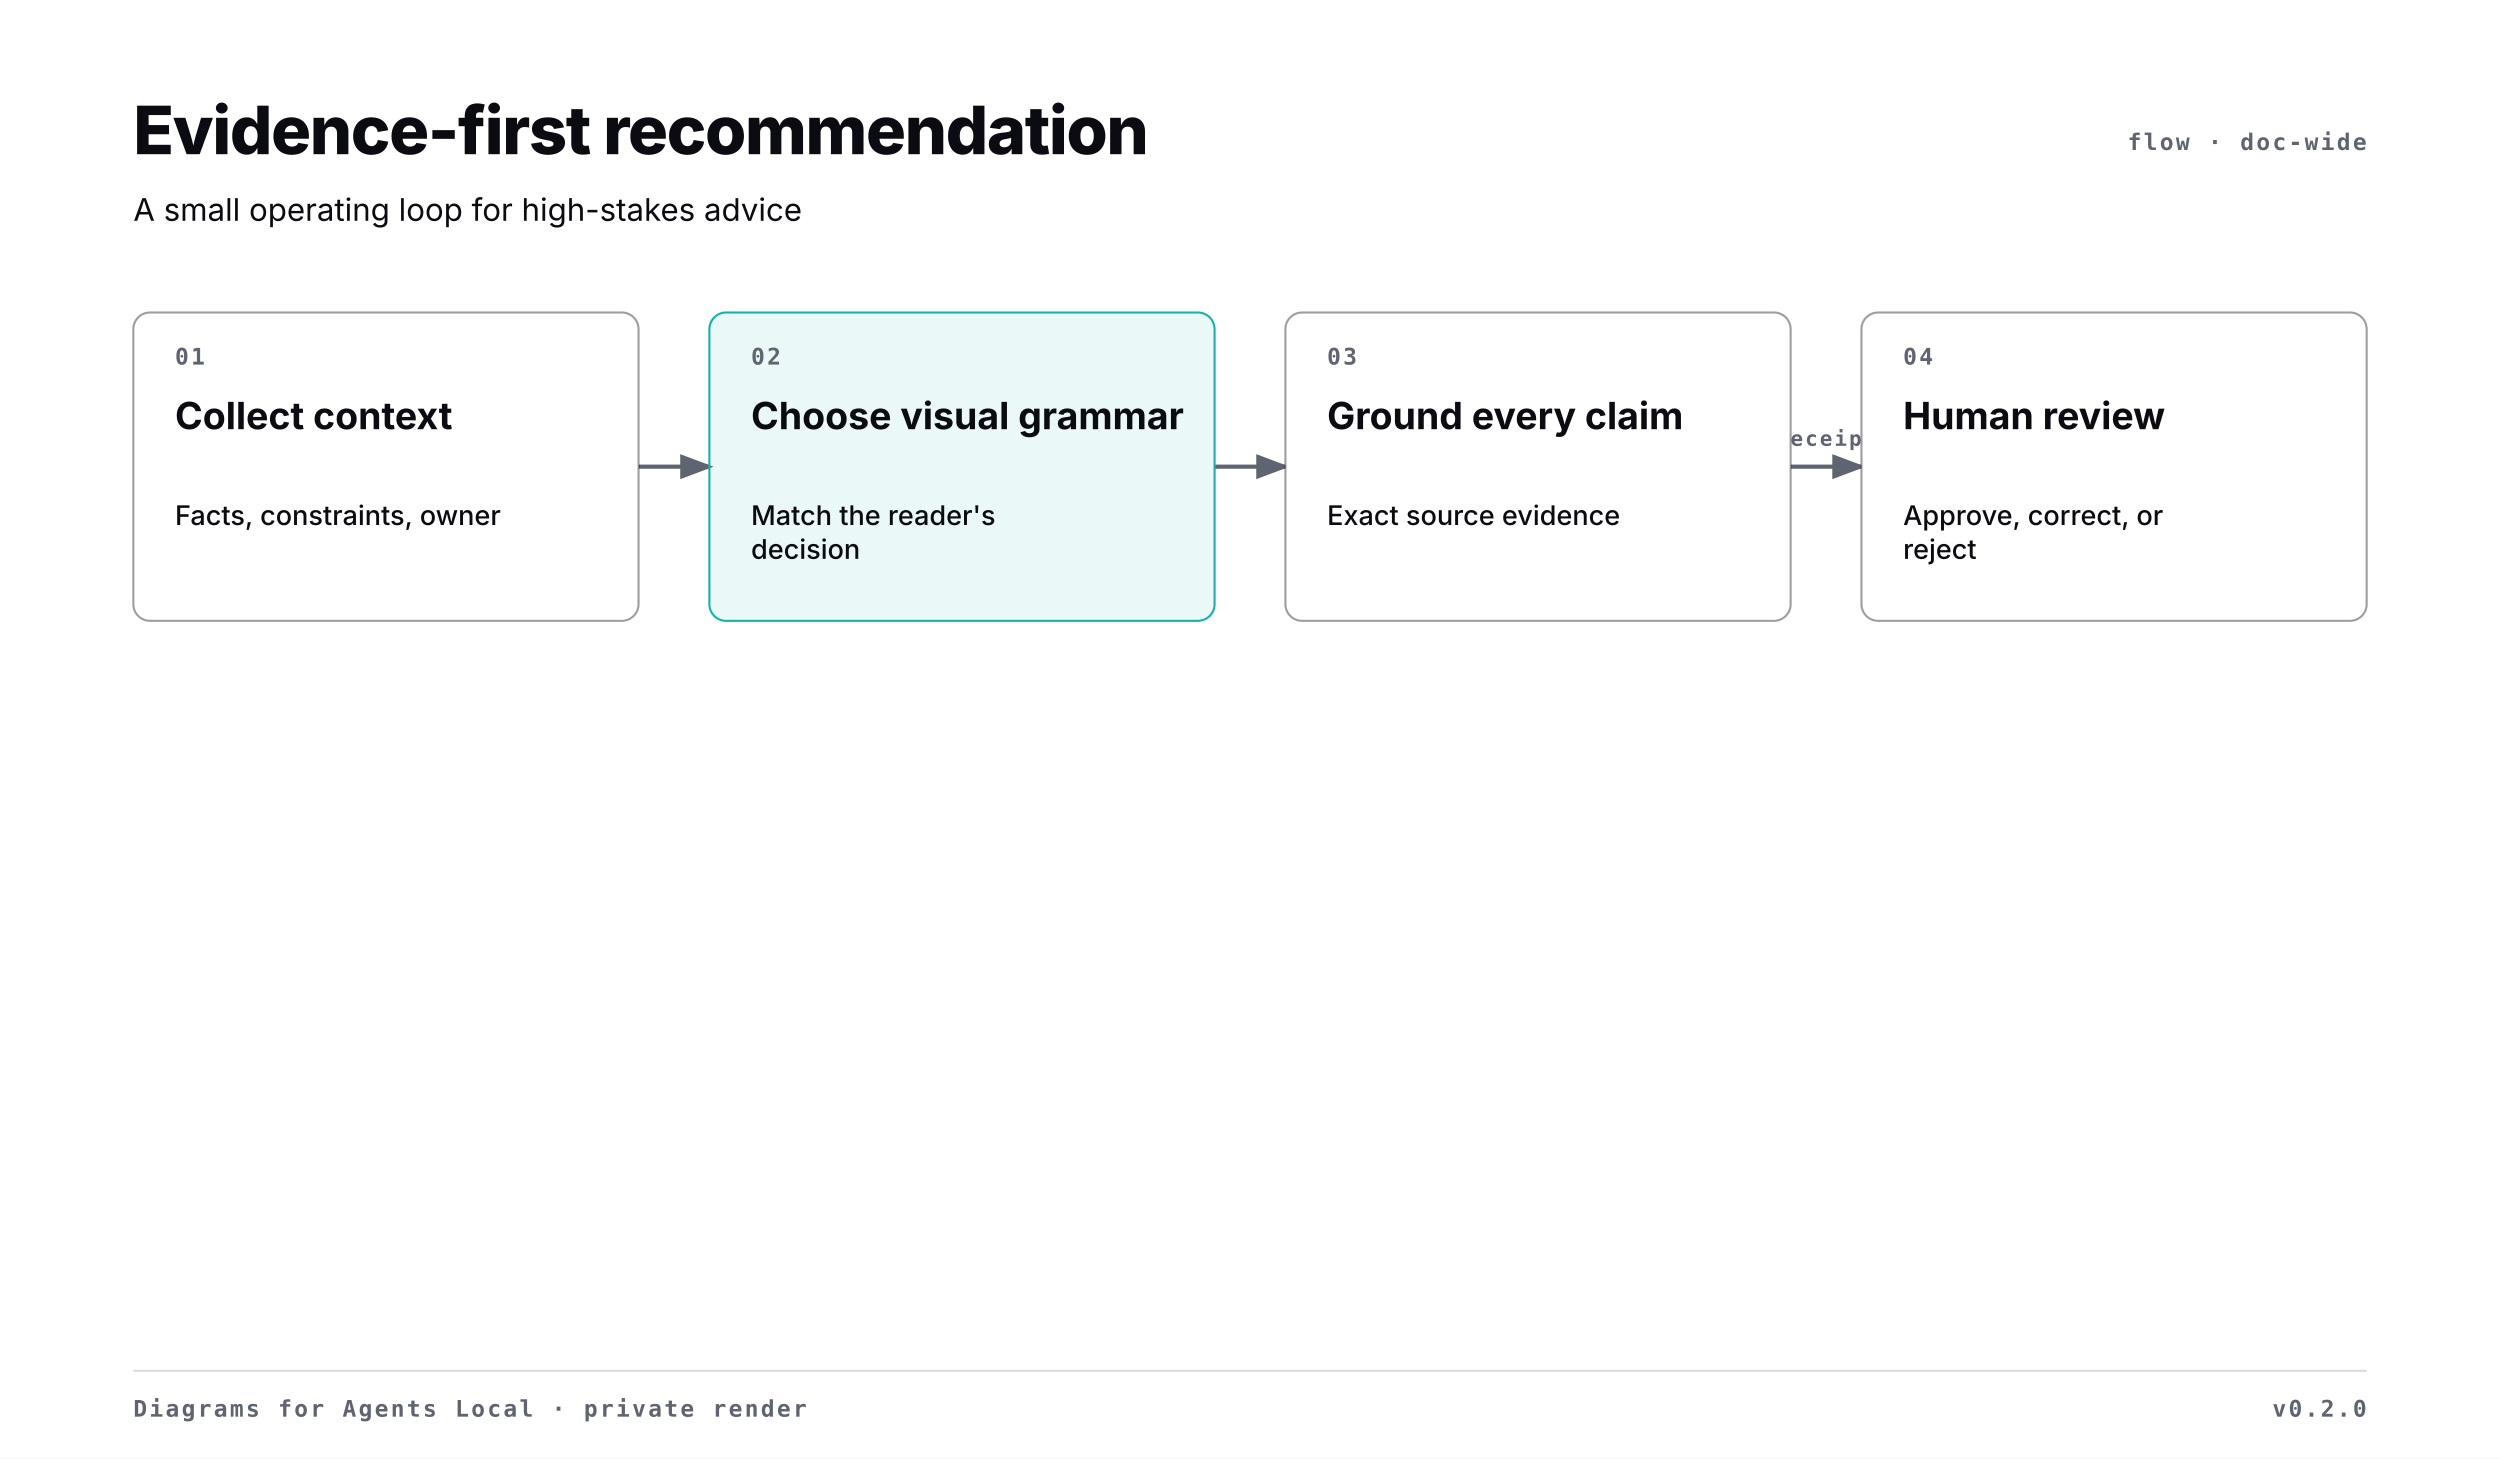
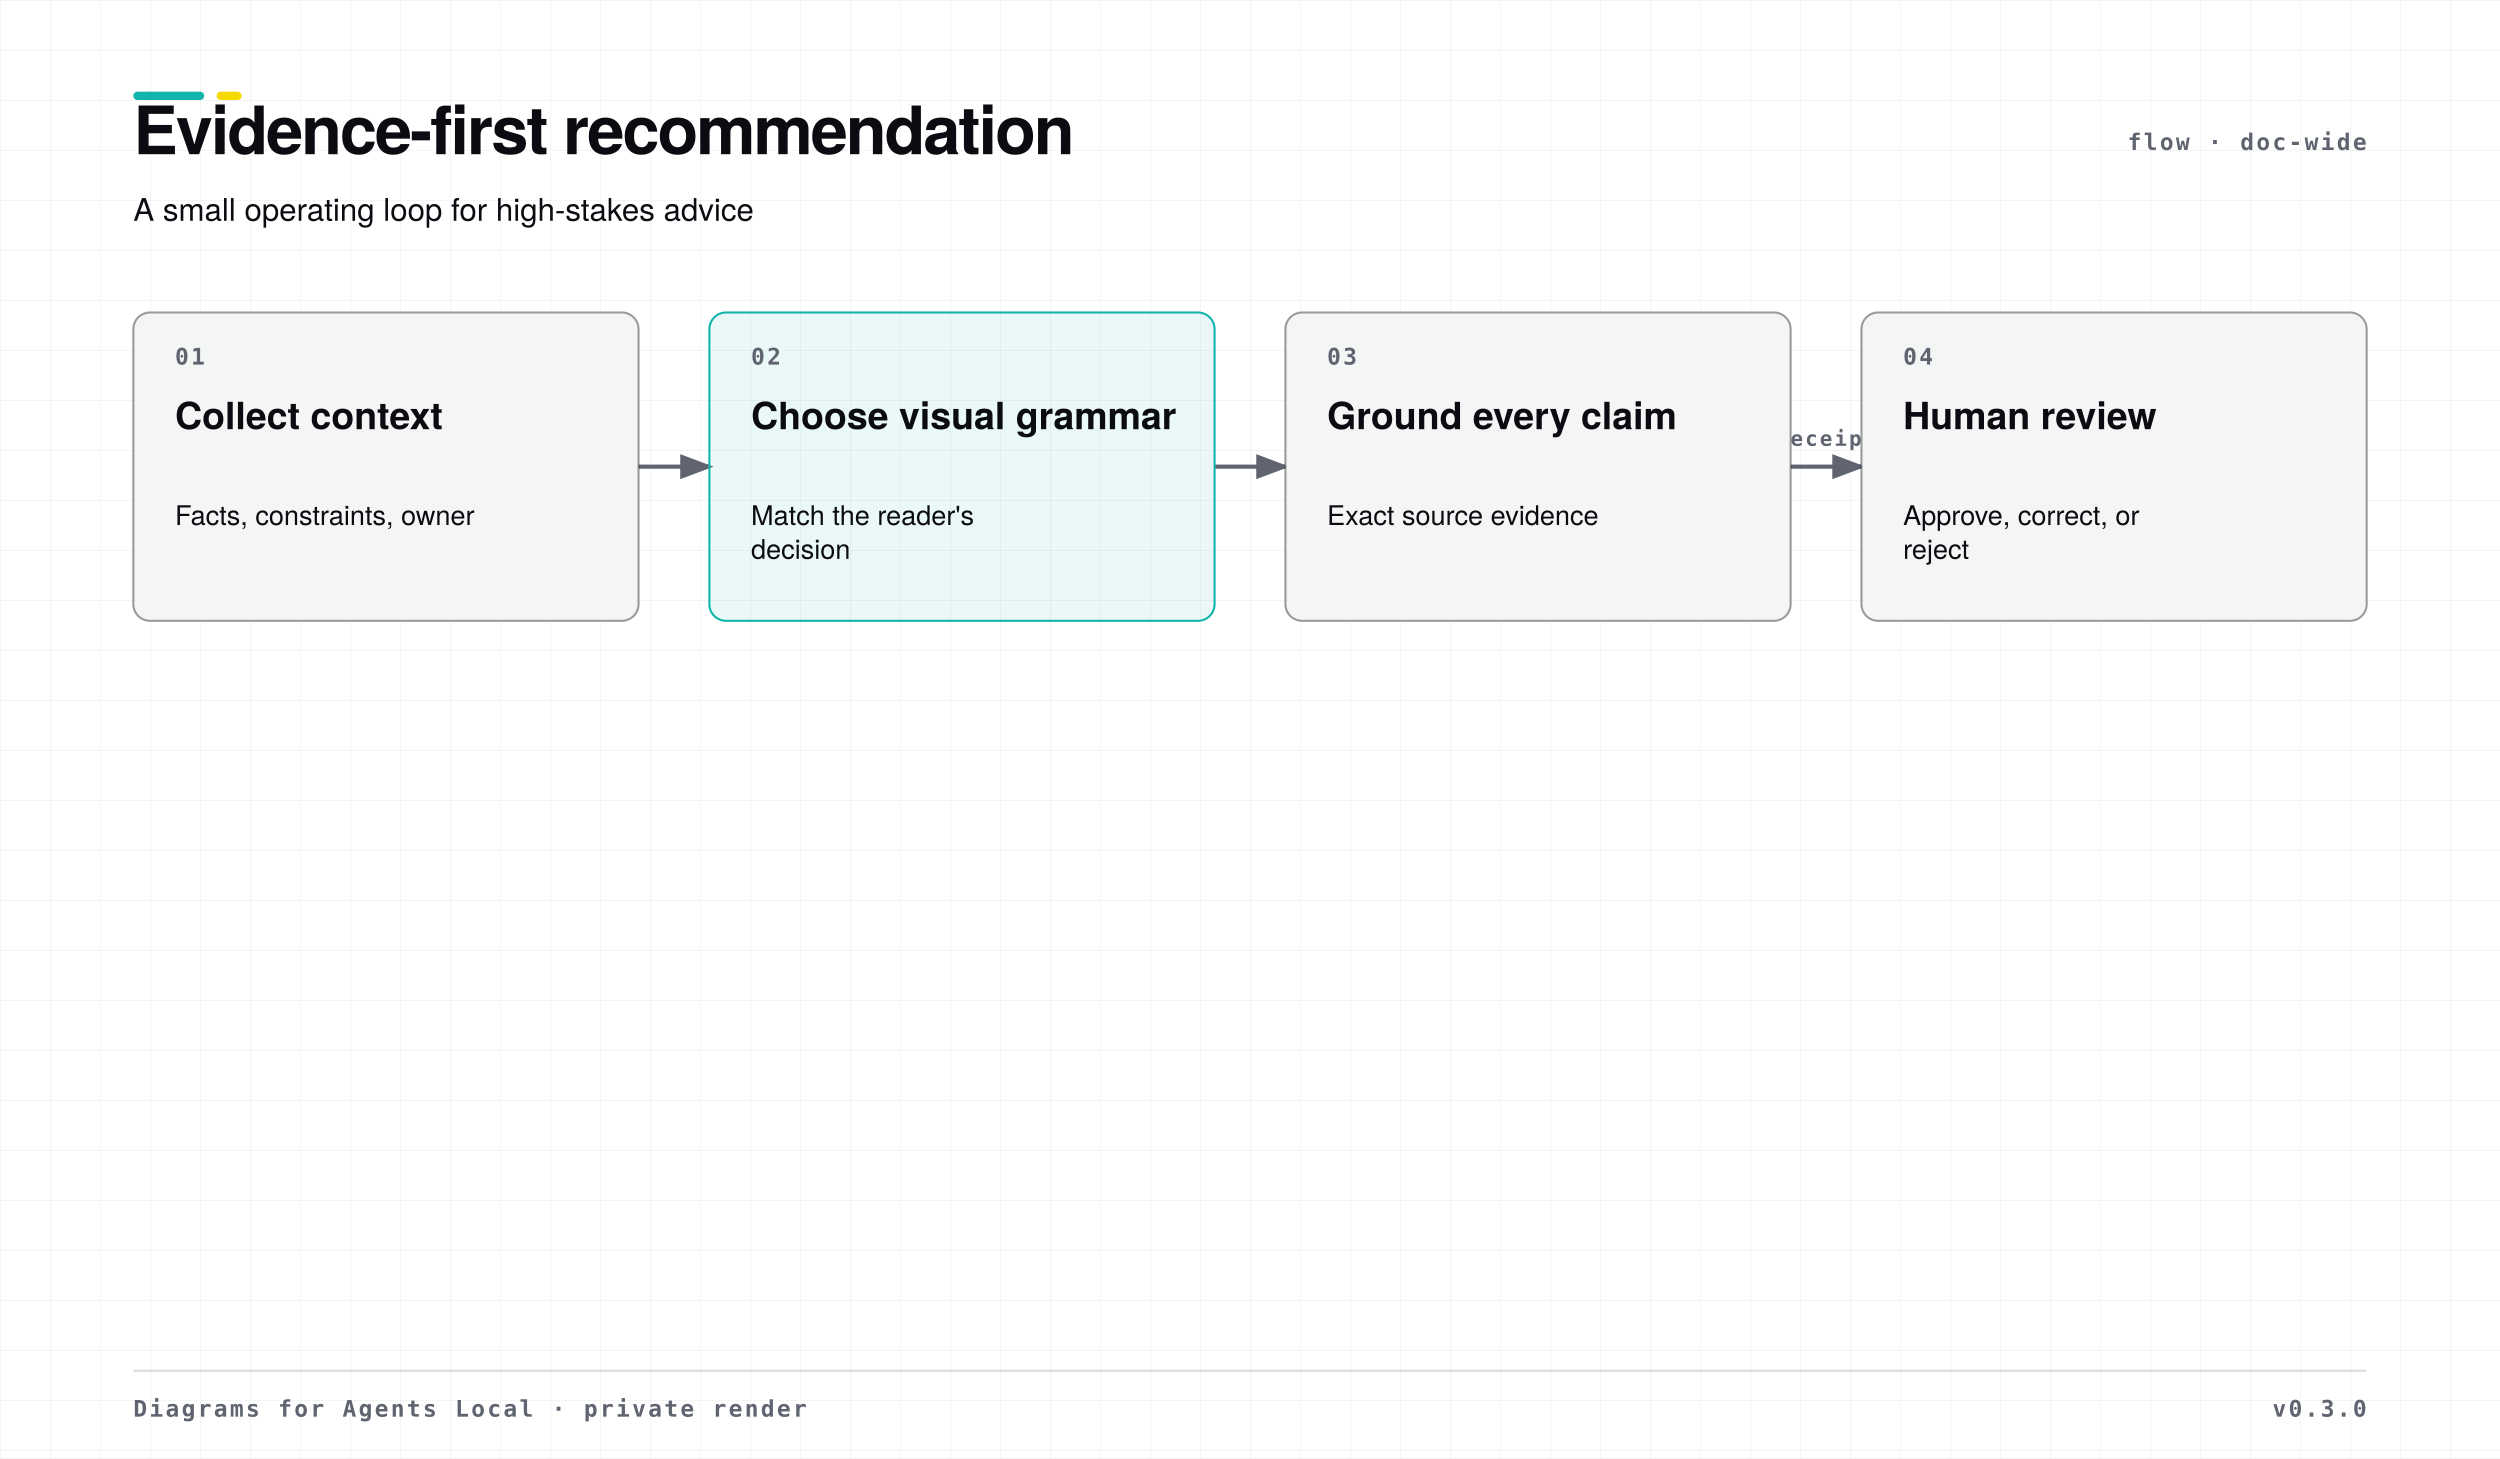
<svg xmlns="http://www.w3.org/2000/svg" role="img" aria-labelledby="diagrams-for-agents-title diagrams-for-agents-desc" viewBox="0 0 1200 700" width="1200" height="700" data-diagrams-for-agents-family="flow">
  <style>
-     :root{--paper:#ffffff;--paper-2:#ffffff;--ink:#0b0b12;--muted:#5f6470;--accent:#10b4ab;--accent-soft:#10b4ab16;--rule:#0b0b1224;--rule-strong:#0b0b1266}
-     text{font-family:Inter, Arial, sans-serif;fill:#0b0b12}
-     .eyebrow,.axis,.edge-label{font-family:ui-monospace,SFMono-Regular,Menlo,monospace;text-transform:uppercase;letter-spacing:.1em;fill:#5f6470}
-     .eyebrow{font-size:11px;font-weight:700}.axis{font-size:11px;font-weight:650}.edge-label{font-size:10px;font-weight:650}
+     :root{--paper:#ffffff;--paper-2:#f4f6f5;--ink:#0b0b12;--muted:#5f6470;--accent:#10b4ab;--accent-2:#f5d900;--accent-soft:#10b4ab1c;--rule:#0b0b1220;--rule-strong:#0b0b125c}
+     text{font-family:Avenir Next, Helvetica Neue, sans-serif;fill:#0b0b12}
+     .eyebrow,.axis,.edge-label,.meta{font-family:ui-monospace,SFMono-Regular,Menlo,monospace;text-transform:uppercase;letter-spacing:.1em;fill:#5f6470}
+     .eyebrow{font-size:11px;font-weight:700}.meta{font-size:9px;font-weight:620;letter-spacing:.06em}.axis{font-size:11px;font-weight:650}.edge-label{font-size:10px;font-weight:650}
  </style>
  <defs>
    <marker id="arrow" markerWidth="8" markerHeight="6" refX="7" refY="3" orient="auto">
      <path d="M0 0L8 3L0 6Z" fill="#5f6470" />
    </marker>
+     <pattern id="paper-grid" width="24" height="24" patternUnits="userSpaceOnUse">
+       <path d="M24 0H0V24" fill="none" stroke="#0b0b1224" stroke-width=".65" />
+     </pattern>
  </defs>
  <rect width="100%" height="100%" fill="#ffffff" />
-   <text x="64" y="74" font-size="32" font-weight="760" letter-spacing="-.02em">Evidence-first recommendation</text>
+   <rect width="100%" height="100%" fill="url(#paper-grid)" opacity=".44" />
+   <rect x="64" y="44" width="34" height="4" rx="2" fill="#10b4ab" />
+   <rect x="104" y="44" width="12" height="4" rx="2" fill="#f5d900" />
+   <text x="64" y="74" font-family="Avenir Next, Helvetica Neue, sans-serif" font-size="32" font-weight="760" letter-spacing="-.03em">Evidence-first recommendation</text>
  <text x="64" y="106" font-size="15" fill="#5f6470">A small operating loop for high-stakes advice</text>
  <text x="1136" y="72" text-anchor="end" class="eyebrow">flow · doc-wide</text>
  <g>
    <path d="M 306.5 224 H 340.5" fill="none" stroke="#5f6470" stroke-width="2" marker-end="url(#arrow)" />
  </g>
  <g>
    <path d="M 583 224 H 617" fill="none" stroke="#5f6470" stroke-width="2" marker-end="url(#arrow)" />
  </g>
  <g>
    <path d="M 859.5 224 H 893.5" fill="none" stroke="#5f6470" stroke-width="2" marker-end="url(#arrow)" />
    <text x="876.5" y="214" text-anchor="middle" class="edge-label">receipt</text>
  </g>
  <g>
-     <rect x="64" y="150" width="242.5" height="148" rx="8" fill="#ffffff" stroke="#0b0b1266" />
+     <rect x="64" y="150" width="242.5" height="148" rx="8" fill="#f4f6f5" stroke="#0b0b1266" />
    <text x="84" y="175" class="eyebrow">01</text>
    <text x="84" y="206" text-anchor="start" font-size="18" font-weight="720" fill="#0b0b12" class="">
      <tspan x="84" dy="0">Collect context</tspan>
    </text>
    <text x="84" y="252" text-anchor="start" font-size="13" font-weight="450" fill="#5f6470" class="">
      <tspan x="84" dy="0">Facts, constraints, owner</tspan>
    </text>
  </g>
  <g>
    <rect x="340.5" y="150" width="242.5" height="148" rx="8" fill="#10b4ab16" stroke="#10b4ab" />
    <text x="360.5" y="175" class="eyebrow">02</text>
    <text x="360.5" y="206" text-anchor="start" font-size="18" font-weight="720" fill="#0b0b12" class="">
      <tspan x="360.5" dy="0">Choose visual grammar</tspan>
    </text>
    <text x="360.5" y="252" text-anchor="start" font-size="13" font-weight="450" fill="#5f6470" class="">
      <tspan x="360.5" dy="0">Match the reader's</tspan>
      <tspan x="360.5" dy="16.25">decision</tspan>
    </text>
  </g>
  <g>
-     <rect x="617" y="150" width="242.5" height="148" rx="8" fill="#ffffff" stroke="#0b0b1266" />
+     <rect x="617" y="150" width="242.5" height="148" rx="8" fill="#f4f6f5" stroke="#0b0b1266" />
    <text x="637" y="175" class="eyebrow">03</text>
    <text x="637" y="206" text-anchor="start" font-size="18" font-weight="720" fill="#0b0b12" class="">
      <tspan x="637" dy="0">Ground every claim</tspan>
    </text>
    <text x="637" y="252" text-anchor="start" font-size="13" font-weight="450" fill="#5f6470" class="">
      <tspan x="637" dy="0">Exact source evidence</tspan>
    </text>
  </g>
  <g>
-     <rect x="893.5" y="150" width="242.5" height="148" rx="8" fill="#ffffff" stroke="#0b0b1266" />
+     <rect x="893.5" y="150" width="242.5" height="148" rx="8" fill="#f4f6f5" stroke="#0b0b1266" />
    <text x="913.5" y="175" class="eyebrow">04</text>
    <text x="913.5" y="206" text-anchor="start" font-size="18" font-weight="720" fill="#0b0b12" class="">
      <tspan x="913.5" dy="0">Human review</tspan>
    </text>
    <text x="913.5" y="252" text-anchor="start" font-size="13" font-weight="450" fill="#5f6470" class="">
      <tspan x="913.5" dy="0">Approve, correct, or</tspan>
      <tspan x="913.5" dy="16.25">reject</tspan>
    </text>
  </g>
  <line x1="64" y1="658" x2="1136" y2="658" stroke="#0b0b1224" />
  <text x="64" y="680" class="eyebrow">Diagrams for Agents Local · private render</text>
-   <text x="1136" y="680" text-anchor="end" class="eyebrow">v0.2.0</text>
+   <text x="1136" y="680" text-anchor="end" class="eyebrow">v0.3.0</text>
</svg>
